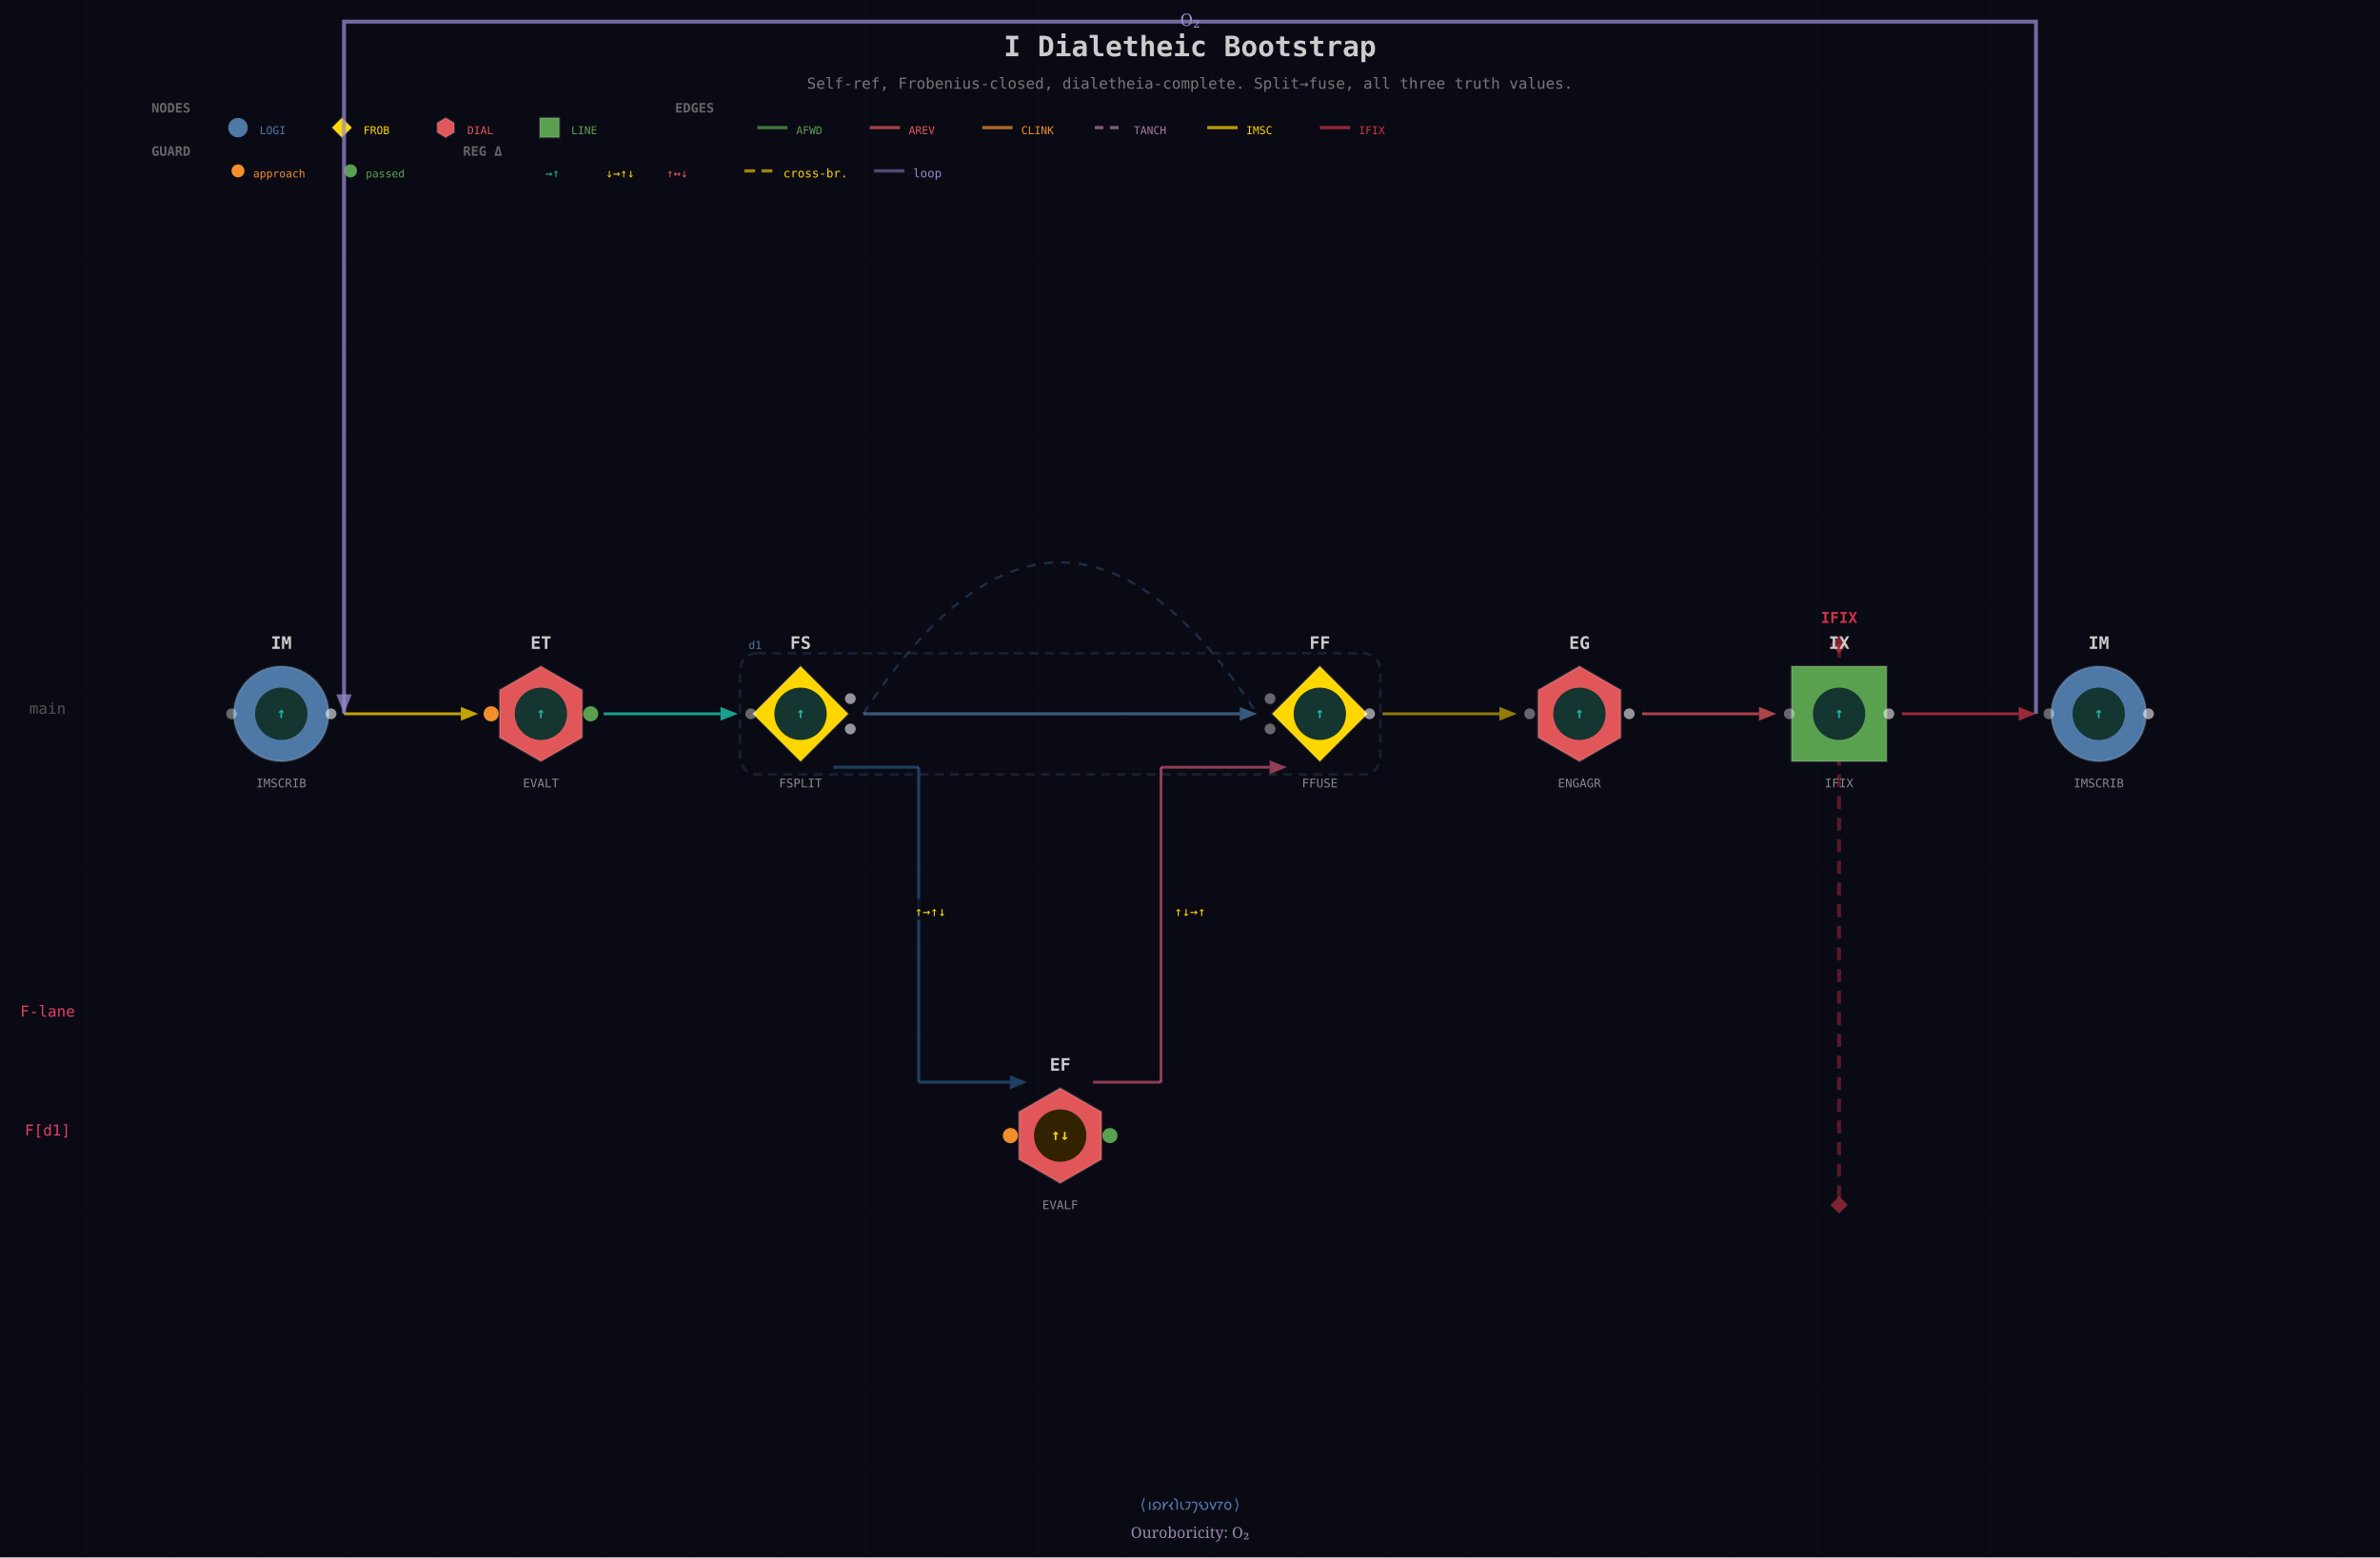
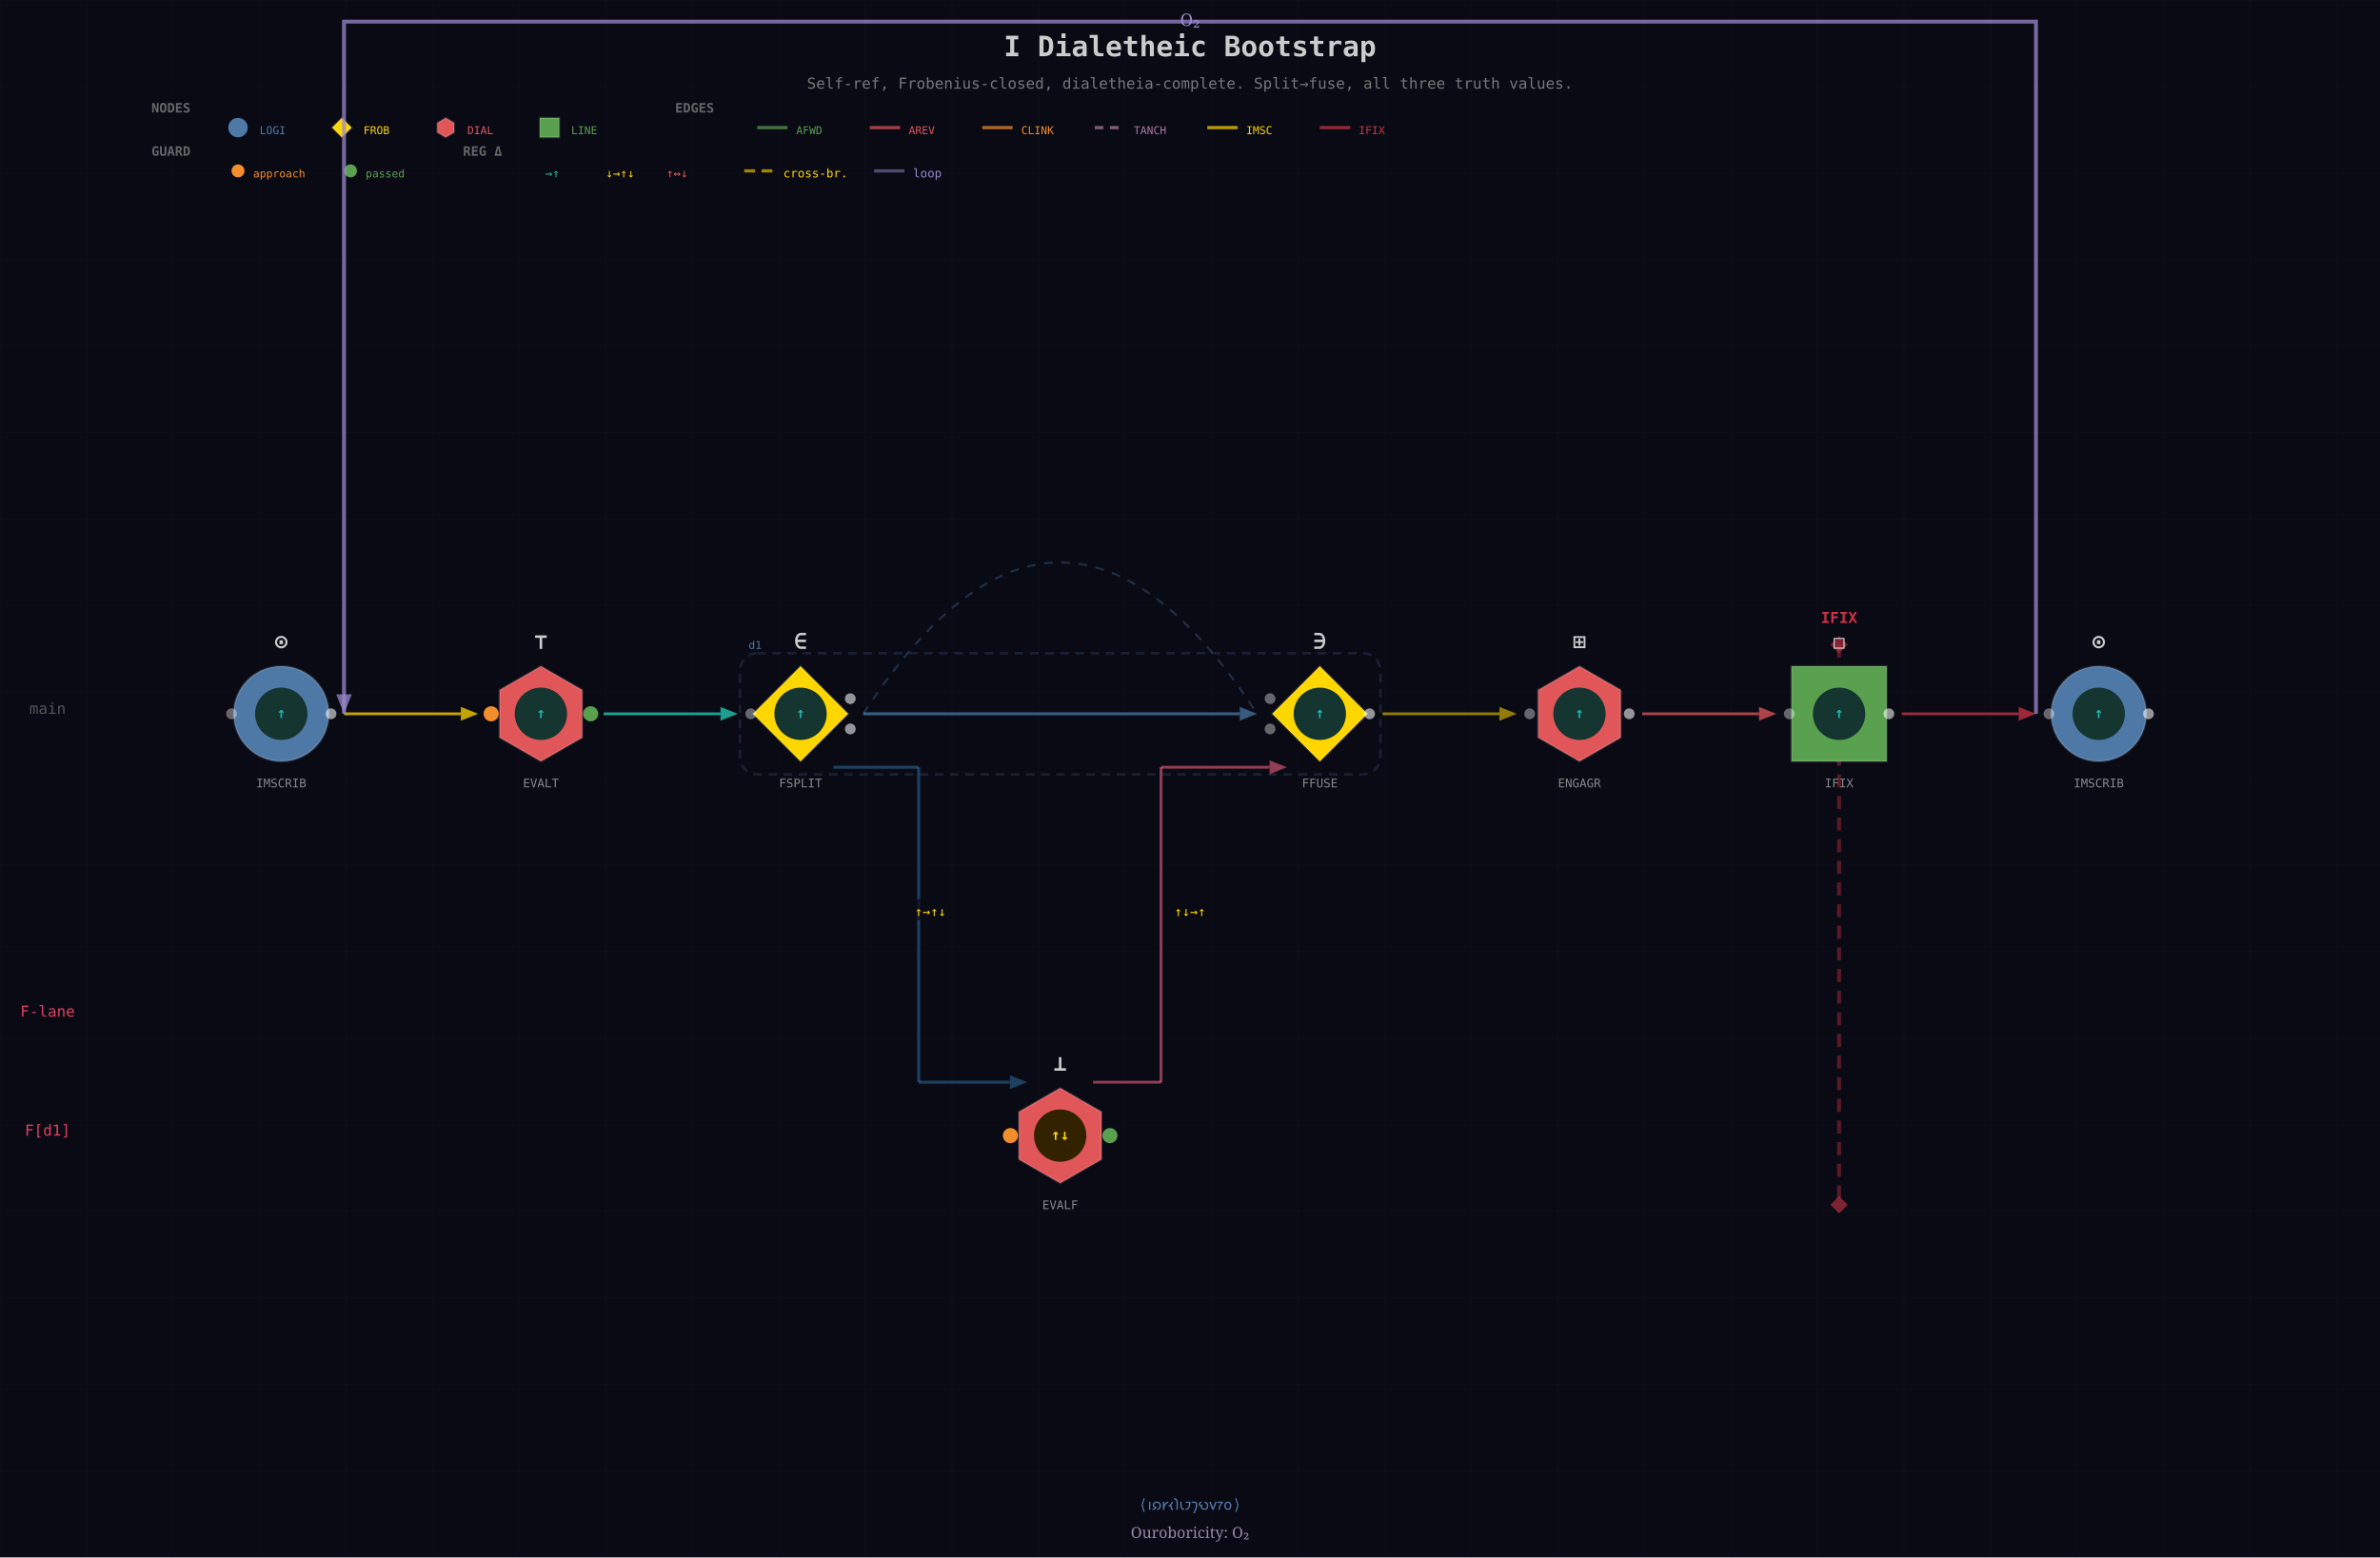
<svg xmlns="http://www.w3.org/2000/svg" viewBox="0 0 1100 720">
  <rect width="1100" height="720" fill="#0a0a15" />
  <line x1="0.0" y1="0.0" x2="0.0" y2="720.0" stroke="#151525" stroke-width="0.4" opacity="0.25" />
  <line x1="40.0" y1="0.0" x2="40.0" y2="720.0" stroke="#151525" stroke-width="0.4" opacity="0.25" />
  <line x1="80.0" y1="0.0" x2="80.0" y2="720.0" stroke="#151525" stroke-width="0.4" opacity="0.25" />
  <line x1="120.0" y1="0.0" x2="120.0" y2="720.0" stroke="#151525" stroke-width="0.4" opacity="0.25" />
  <line x1="160.0" y1="0.0" x2="160.0" y2="720.0" stroke="#151525" stroke-width="0.4" opacity="0.25" />
  <line x1="200.0" y1="0.0" x2="200.0" y2="720.0" stroke="#151525" stroke-width="0.4" opacity="0.25" />
  <line x1="240.0" y1="0.0" x2="240.0" y2="720.0" stroke="#151525" stroke-width="0.4" opacity="0.25" />
  <line x1="280.0" y1="0.0" x2="280.0" y2="720.0" stroke="#151525" stroke-width="0.4" opacity="0.25" />
  <line x1="320.0" y1="0.0" x2="320.0" y2="720.0" stroke="#151525" stroke-width="0.4" opacity="0.25" />
  <line x1="360.0" y1="0.0" x2="360.0" y2="720.0" stroke="#151525" stroke-width="0.4" opacity="0.25" />
  <line x1="400.0" y1="0.0" x2="400.0" y2="720.0" stroke="#151525" stroke-width="0.4" opacity="0.25" />
  <line x1="440.0" y1="0.0" x2="440.0" y2="720.0" stroke="#151525" stroke-width="0.4" opacity="0.25" />
  <line x1="480.0" y1="0.0" x2="480.0" y2="720.0" stroke="#151525" stroke-width="0.4" opacity="0.25" />
  <line x1="520.0" y1="0.0" x2="520.0" y2="720.0" stroke="#151525" stroke-width="0.4" opacity="0.25" />
  <line x1="560.0" y1="0.0" x2="560.0" y2="720.0" stroke="#151525" stroke-width="0.4" opacity="0.25" />
  <line x1="600.0" y1="0.0" x2="600.0" y2="720.0" stroke="#151525" stroke-width="0.4" opacity="0.25" />
  <line x1="640.0" y1="0.0" x2="640.0" y2="720.0" stroke="#151525" stroke-width="0.4" opacity="0.25" />
  <line x1="680.0" y1="0.0" x2="680.0" y2="720.0" stroke="#151525" stroke-width="0.4" opacity="0.25" />
  <line x1="720.0" y1="0.0" x2="720.0" y2="720.0" stroke="#151525" stroke-width="0.4" opacity="0.25" />
  <line x1="760.0" y1="0.0" x2="760.0" y2="720.0" stroke="#151525" stroke-width="0.4" opacity="0.25" />
  <line x1="800.0" y1="0.0" x2="800.0" y2="720.0" stroke="#151525" stroke-width="0.4" opacity="0.25" />
  <line x1="840.0" y1="0.0" x2="840.0" y2="720.0" stroke="#151525" stroke-width="0.4" opacity="0.25" />
  <line x1="880.0" y1="0.0" x2="880.0" y2="720.0" stroke="#151525" stroke-width="0.4" opacity="0.25" />
  <line x1="920.0" y1="0.0" x2="920.0" y2="720.0" stroke="#151525" stroke-width="0.4" opacity="0.25" />
  <line x1="960.0" y1="0.0" x2="960.0" y2="720.0" stroke="#151525" stroke-width="0.4" opacity="0.25" />
  <line x1="1000.0" y1="0.0" x2="1000.0" y2="720.0" stroke="#151525" stroke-width="0.4" opacity="0.25" />
  <line x1="1040.0" y1="0.0" x2="1040.0" y2="720.0" stroke="#151525" stroke-width="0.4" opacity="0.25" />
  <line x1="1080.0" y1="0.0" x2="1080.0" y2="720.0" stroke="#151525" stroke-width="0.4" opacity="0.25" />
  <line x1="0.0" y1="0.0" x2="1100.0" y2="0.0" stroke="#151525" stroke-width="0.4" opacity="0.25" />
  <line x1="0.0" y1="40.0" x2="1100.0" y2="40.0" stroke="#151525" stroke-width="0.4" opacity="0.25" />
  <line x1="0.0" y1="80.0" x2="1100.0" y2="80.0" stroke="#151525" stroke-width="0.4" opacity="0.25" />
  <line x1="0.0" y1="120.0" x2="1100.0" y2="120.0" stroke="#151525" stroke-width="0.4" opacity="0.25" />
  <line x1="0.0" y1="160.0" x2="1100.0" y2="160.0" stroke="#151525" stroke-width="0.4" opacity="0.25" />
  <line x1="0.0" y1="200.0" x2="1100.0" y2="200.0" stroke="#151525" stroke-width="0.4" opacity="0.25" />
  <line x1="0.0" y1="240.0" x2="1100.0" y2="240.0" stroke="#151525" stroke-width="0.4" opacity="0.25" />
  <line x1="0.0" y1="280.0" x2="1100.0" y2="280.0" stroke="#151525" stroke-width="0.4" opacity="0.25" />
  <line x1="0.0" y1="320.0" x2="1100.0" y2="320.0" stroke="#151525" stroke-width="0.4" opacity="0.25" />
  <line x1="0.0" y1="360.0" x2="1100.0" y2="360.0" stroke="#151525" stroke-width="0.4" opacity="0.25" />
  <line x1="0.0" y1="400.0" x2="1100.0" y2="400.0" stroke="#151525" stroke-width="0.4" opacity="0.25" />
  <line x1="0.0" y1="440.0" x2="1100.0" y2="440.0" stroke="#151525" stroke-width="0.4" opacity="0.25" />
  <line x1="0.0" y1="480.0" x2="1100.0" y2="480.0" stroke="#151525" stroke-width="0.4" opacity="0.25" />
  <line x1="0.0" y1="520.0" x2="1100.0" y2="520.0" stroke="#151525" stroke-width="0.4" opacity="0.25" />
  <line x1="0.0" y1="560.0" x2="1100.0" y2="560.0" stroke="#151525" stroke-width="0.4" opacity="0.25" />
  <line x1="0.0" y1="600.0" x2="1100.0" y2="600.0" stroke="#151525" stroke-width="0.4" opacity="0.25" />
  <line x1="0.0" y1="640.0" x2="1100.0" y2="640.0" stroke="#151525" stroke-width="0.4" opacity="0.25" />
  <line x1="0.0" y1="680.0" x2="1100.0" y2="680.0" stroke="#151525" stroke-width="0.4" opacity="0.25" />
  <text x="550.0" y="26.0" fill="#cccccc" font-size="13" text-anchor="middle" font-family="monospace" font-weight="bold">I Dialetheic Bootstrap</text>
  <text x="550.0" y="41.0" fill="#777" font-size="7" text-anchor="middle" font-family="monospace">Self-ref, Frobenius-closed, dialetheia-complete. Split→fuse, all three truth values.</text>
  <text x="22.0" y="470.0" fill="#e04060" font-size="7" text-anchor="middle" font-family="monospace">F-lane</text>
  <text x="22.0" y="525.0" fill="#e04060" font-size="7" text-anchor="middle" font-family="monospace">F[d1]</text>
  <text x="22.0" y="330.0" fill="#555" font-size="7" text-anchor="middle" font-family="monospace">main</text>
  <line x1="850.0" y1="298.0" x2="850.0" y2="557.0" stroke="#cc3344" stroke-width="1.8" opacity="0.4" stroke-dasharray="6,4" />
  <text x="850.0" y="288.0" fill="#cc3344" font-size="7" text-anchor="middle" font-family="monospace" font-weight="bold">IFIX</text>
  <polygon points="850.0,294.0 854.0,298 850.0,302.0 846.0,298" fill="#cc3344" opacity="0.6" />
  <polygon points="850.0,553.0 854.0,557 850.0,561.0 846.0,557" fill="#cc3344" opacity="0.6" />
  <line x1="399.0" y1="330.0" x2="573.0" y2="330.0" stroke="#5b9bd5" stroke-width="1.4" opacity="0.55" />
  <polygon points="581.0,330.0 573.0,333.2 573.0,326.8" fill="#5b9bd5" opacity="0.55" />
  <line x1="385.2" y1="354.7" x2="424.6" y2="354.7" stroke="#2b6b9f" stroke-width="1.4" opacity="0.55" />
  <line x1="424.6" y1="354.7" x2="424.6" y2="500.3" stroke="#2b6b9f" stroke-width="1.4" opacity="0.55" />
  <line x1="424.6" y1="500.3" x2="466.8" y2="500.3" stroke="#2b6b9f" stroke-width="1.4" opacity="0.55" />
  <polygon points="474.8,500.3 466.8,503.5 466.8,497.1" fill="#2b6b9f" opacity="0.55" />
  <rect x="422.0" y="415.5" width="16.0" height="10" fill="#0a0a15" opacity="0.7" rx="3" />
  <text x="430.0" y="423.5" fill="#ffd700" font-size="6" text-anchor="middle" font-family="monospace">↑→↑↓</text>
  <line x1="505.2" y1="500.3" x2="536.6" y2="500.3" stroke="#ff6688" stroke-width="1.3" opacity="0.55" />
  <line x1="536.6" y1="500.3" x2="536.6" y2="354.7" stroke="#ff6688" stroke-width="1.3" opacity="0.55" />
  <line x1="536.6" y1="354.7" x2="586.8" y2="354.7" stroke="#ff6688" stroke-width="1.3" opacity="0.55" />
  <polygon points="594.8,354.7 586.8,357.9 586.8,351.5" fill="#ff6688" opacity="0.55" />
  <rect x="542.0" y="415.5" width="16.0" height="10" fill="#0a0a15" opacity="0.7" rx="3" />
  <text x="550.0" y="423.5" fill="#ffd700" font-size="6" text-anchor="middle" font-family="monospace">↑↓→↑</text>
  <line x1="159.0" y1="330.0" x2="213.0" y2="330.0" stroke="#ffd700" stroke-width="1.3" opacity="0.75" />
  <polygon points="221.0,330.0 213.0,333.2 213.0,326.8" fill="#ffd700" opacity="0.75" />
  <line x1="279.0" y1="330.0" x2="333.0" y2="330.0" stroke="#20d0b8" stroke-width="1.3" opacity="0.75" />
  <polygon points="341.0,330.0 333.0,333.2 333.0,326.8" fill="#20d0b8" opacity="0.75" />
  <line x1="759.0" y1="330.0" x2="813.0" y2="330.0" stroke="#e15759" stroke-width="1.3" opacity="0.75" />
  <polygon points="821.0,330.0 813.0,333.2 813.0,326.8" fill="#e15759" opacity="0.75" />
  <line x1="879.0" y1="330.0" x2="933.0" y2="330.0" stroke="#cc3344" stroke-width="1.3" opacity="0.75" />
  <polygon points="941.0,330.0 933.0,333.2 933.0,326.8" fill="#cc3344" opacity="0.75" />
  <line x1="639.0" y1="330.0" x2="693.0" y2="330.0" stroke="#ffd700" stroke-width="1.3" opacity="0.55" />
  <polygon points="701.0,330.0 693.0,333.2 693.0,326.8" fill="#ffd700" opacity="0.55" />
  <path d="M399.0,330.0 Q490.0,190.0 581.0,330.0" fill="none" stroke="#5b9bd5" stroke-dasharray="4,4" stroke-width="1" opacity="0.25" />
  <circle cx="130.0" cy="330.0" r="22.0" fill="#4e79a7" stroke="#ffffff20" stroke-width="1.0" />
  <circle cx="130.0" cy="330.0" r="12.1" fill="#153530" stroke-width="0" />
  <text x="130.0" y="332.0" fill="#20b2aa" font-size="7" text-anchor="middle" font-family="monospace" font-weight="bold">↑</text>
-   <text x="130.0" y="300.0" fill="#cccccc" font-size="8" text-anchor="middle" font-family="monospace" font-weight="bold">IM</text>
+   <text x="130.0" y="300.0" fill="#cccccc" font-size="10" text-anchor="middle" font-family="monospace" font-weight="bold">⊙</text>
  <text x="130.0" y="364.0" fill="#888" font-size="5.5" text-anchor="middle" font-family="monospace">IMSCRIB</text>
  <circle cx="107.0" cy="330.0" r="2.5" fill="#ffffff60" stroke-width="0" />
  <circle cx="153.0" cy="330.0" r="2.5" fill="#ffffff90" stroke-width="0" />
  <polygon points="269.1,341.0 250.0,352.0 230.9,341.0 230.9,319.0 250.0,308.0 269.1,319.0" fill="#e15759" stroke="#ffffff20" stroke-width="1.0" />
  <circle cx="250.0" cy="330.0" r="12.1" fill="#153530" stroke-width="0" />
  <text x="250.0" y="332.0" fill="#20b2aa" font-size="7" text-anchor="middle" font-family="monospace" font-weight="bold">↑</text>
-   <text x="250.0" y="300.0" fill="#cccccc" font-size="8" text-anchor="middle" font-family="monospace" font-weight="bold">ET</text>
+   <text x="250.0" y="300.0" fill="#cccccc" font-size="10" text-anchor="middle" font-family="monospace" font-weight="bold">⊤</text>
  <text x="250.0" y="364.0" fill="#888" font-size="5.5" text-anchor="middle" font-family="monospace">EVALT</text>
  <circle cx="227.0" cy="330.0" r="3.5" fill="#f28e2b" stroke-width="0.8" />
  <circle cx="273.0" cy="330.0" r="3.5" fill="#59a14f" stroke-width="0.9" />
  <polygon points="370.0,308.0 392.0,330 370.0,352.0 348.0,330" fill="#ffd700" stroke="#ffffff20" stroke-width="1.0" />
  <circle cx="370.0" cy="330.0" r="12.1" fill="#153530" stroke-width="0" />
  <text x="370.0" y="332.0" fill="#20b2aa" font-size="7" text-anchor="middle" font-family="monospace" font-weight="bold">↑</text>
-   <text x="370.0" y="300.0" fill="#cccccc" font-size="8" text-anchor="middle" font-family="monospace" font-weight="bold">FS</text>
+   <text x="370.0" y="300.0" fill="#cccccc" font-size="10" text-anchor="middle" font-family="monospace" font-weight="bold">∈</text>
  <text x="370.0" y="364.0" fill="#888" font-size="5.5" text-anchor="middle" font-family="monospace">FSPLIT</text>
  <circle cx="347.0" cy="330.0" r="2.5" fill="#ffffff60" stroke-width="0" />
  <circle cx="393.0" cy="323.0" r="2.5" fill="#ffffff90" stroke-width="0" />
  <circle cx="393.0" cy="337.0" r="2.5" fill="#ffffff90" stroke-width="0" />
  <polygon points="509.1,536.0 490.0,547.0 470.9,536.0 470.9,514.0 490.0,503.0 509.1,514.0" fill="#e15759" stroke="#ffffff20" stroke-width="1.0" />
  <circle cx="490.0" cy="525.0" r="12.1" fill="#332200" stroke-width="0" />
  <text x="490.0" y="527.0" fill="#ffd700" font-size="7" text-anchor="middle" font-family="monospace" font-weight="bold">↑↓</text>
-   <text x="490.0" y="495.0" fill="#cccccc" font-size="8" text-anchor="middle" font-family="monospace" font-weight="bold">EF</text>
+   <text x="490.0" y="495.0" fill="#cccccc" font-size="10" text-anchor="middle" font-family="monospace" font-weight="bold">⊥</text>
  <text x="490.0" y="559.0" fill="#888" font-size="5.5" text-anchor="middle" font-family="monospace">EVALF</text>
  <circle cx="467.0" cy="525.0" r="3.5" fill="#f28e2b" stroke-width="0.8" />
  <circle cx="513.0" cy="525.0" r="3.5" fill="#59a14f" stroke-width="0.9" />
  <polygon points="610.0,308.0 632.0,330 610.0,352.0 588.0,330" fill="#ffd700" stroke="#ffffff20" stroke-width="1.0" />
  <circle cx="610.0" cy="330.0" r="12.1" fill="#153530" stroke-width="0" />
  <text x="610.0" y="332.0" fill="#20b2aa" font-size="7" text-anchor="middle" font-family="monospace" font-weight="bold">↑</text>
-   <text x="610.0" y="300.0" fill="#cccccc" font-size="8" text-anchor="middle" font-family="monospace" font-weight="bold">FF</text>
+   <text x="610.0" y="300.0" fill="#cccccc" font-size="10" text-anchor="middle" font-family="monospace" font-weight="bold">∋</text>
  <text x="610.0" y="364.0" fill="#888" font-size="5.5" text-anchor="middle" font-family="monospace">FFUSE</text>
  <circle cx="587.0" cy="323.0" r="2.5" fill="#ffffff60" stroke-width="0" />
  <circle cx="587.0" cy="337.0" r="2.5" fill="#ffffff60" stroke-width="0" />
  <circle cx="633.0" cy="330.0" r="2.5" fill="#ffffff90" stroke-width="0" />
  <polygon points="749.1,341.0 730.0,352.0 710.9,341.0 710.9,319.0 730.0,308.0 749.1,319.0" fill="#e15759" stroke="#ffffff20" stroke-width="1.0" />
  <circle cx="730.0" cy="330.0" r="12.1" fill="#153530" stroke-width="0" />
  <text x="730.0" y="332.0" fill="#20b2aa" font-size="7" text-anchor="middle" font-family="monospace" font-weight="bold">↑</text>
-   <text x="730.0" y="300.0" fill="#cccccc" font-size="8" text-anchor="middle" font-family="monospace" font-weight="bold">EG</text>
+   <text x="730.0" y="300.0" fill="#cccccc" font-size="10" text-anchor="middle" font-family="monospace" font-weight="bold">⊞</text>
  <text x="730.0" y="364.0" fill="#888" font-size="5.5" text-anchor="middle" font-family="monospace">ENGAGR</text>
  <circle cx="707.0" cy="330.0" r="2.5" fill="#ffffff60" stroke-width="0" />
  <circle cx="753.0" cy="330.0" r="2.5" fill="#ffffff90" stroke-width="0" />
  <rect x="828.0" y="308.0" width="44.0" height="44.0" fill="#59a14f" stroke="#ffffff20" stroke-width="1.0" />
  <circle cx="850.0" cy="330.0" r="12.1" fill="#153530" stroke-width="0" />
  <text x="850.0" y="332.0" fill="#20b2aa" font-size="7" text-anchor="middle" font-family="monospace" font-weight="bold">↑</text>
-   <text x="850.0" y="300.0" fill="#cccccc" font-size="8" text-anchor="middle" font-family="monospace" font-weight="bold">IX</text>
+   <text x="850.0" y="300.0" fill="#cccccc" font-size="10" text-anchor="middle" font-family="monospace" font-weight="bold">◻</text>
  <text x="850.0" y="364.0" fill="#888" font-size="5.5" text-anchor="middle" font-family="monospace">IFIX</text>
  <circle cx="827.0" cy="330.0" r="2.5" fill="#ffffff60" stroke-width="0" />
  <circle cx="873.0" cy="330.0" r="2.5" fill="#ffffff90" stroke-width="0" />
  <circle cx="970.0" cy="330.0" r="22.0" fill="#4e79a7" stroke="#ffffff20" stroke-width="1.0" />
  <circle cx="970.0" cy="330.0" r="12.1" fill="#153530" stroke-width="0" />
  <text x="970.0" y="332.0" fill="#20b2aa" font-size="7" text-anchor="middle" font-family="monospace" font-weight="bold">↑</text>
-   <text x="970.0" y="300.0" fill="#cccccc" font-size="8" text-anchor="middle" font-family="monospace" font-weight="bold">IM</text>
+   <text x="970.0" y="300.0" fill="#cccccc" font-size="10" text-anchor="middle" font-family="monospace" font-weight="bold">⊙</text>
  <text x="970.0" y="364.0" fill="#888" font-size="5.5" text-anchor="middle" font-family="monospace">IMSCRIB</text>
  <circle cx="947.0" cy="330.0" r="2.5" fill="#ffffff60" stroke-width="0" />
  <circle cx="993.0" cy="330.0" r="2.5" fill="#ffffff90" stroke-width="0" />
  <text x="550.0" y="698.0" fill="#5577aa" font-size="7" text-anchor="middle" font-family="monospace">⟨𐑦𐑸𐑾𐑬𐑐𐑧𐑲𐑠𐑻𐑫𐑳𐑴⟩</text>
  <text x="550.0" y="711.0" fill="#9988aa" font-size="7" text-anchor="middle" font-family="serif">Ouroboricity: O₂</text>
  <text x="70.0" y="52.0" fill="#666" font-size="6" text-anchor="start" font-family="monospace" font-weight="bold">NODES</text>
  <circle cx="110.0" cy="59.0" r="4.5" fill="#4e79a7" stroke-width="0" />
  <text x="120.0" y="62.0" fill="#4e79a7" font-size="5" text-anchor="start" font-family="monospace">LOGI</text>
  <polygon points="158,54.5 162.5,59 158,63.5 153.5,59" fill="#ffd700" stroke="#ffffff20" stroke-width="1.0" />
  <text x="168.0" y="62.0" fill="#ffd700" font-size="5" text-anchor="start" font-family="monospace">FROB</text>
  <polygon points="209.9,61.2 206.0,63.5 202.1,61.2 202.1,56.8 206.0,54.5 209.9,56.8" fill="#e15759" stroke="#ffffff20" stroke-width="1.0" />
  <text x="216.0" y="62.0" fill="#e15759" font-size="5" text-anchor="start" font-family="monospace">DIAL</text>
  <rect x="249.5" y="54.5" width="9.0" height="9.0" fill="#59a14f" stroke="#ffffff20" stroke-width="1.0" />
  <text x="264.0" y="62.0" fill="#59a14f" font-size="5" text-anchor="start" font-family="monospace">LINE</text>
  <text x="312.0" y="52.0" fill="#666" font-size="6" text-anchor="start" font-family="monospace" font-weight="bold">EDGES</text>
  <line x1="350.0" y1="59.0" x2="364.0" y2="59.0" stroke="#59a14f" stroke-width="1.5" opacity="0.7" />
  <text x="368.0" y="62.0" fill="#59a14f" font-size="5" text-anchor="start" font-family="monospace">AFWD</text>
  <line x1="402.0" y1="59.0" x2="416.0" y2="59.0" stroke="#e15759" stroke-width="1.5" opacity="0.7" />
  <text x="420.0" y="62.0" fill="#e15759" font-size="5" text-anchor="start" font-family="monospace">AREV</text>
  <line x1="454.0" y1="59.0" x2="468.0" y2="59.0" stroke="#f28e2b" stroke-width="1.5" opacity="0.7" />
  <text x="472.0" y="62.0" fill="#f28e2b" font-size="5" text-anchor="start" font-family="monospace">CLINK</text>
  <line x1="506.0" y1="59.0" x2="520.0" y2="59.0" stroke="#b07aa1" stroke-width="1.5" opacity="0.7" stroke-dasharray="4,3" />
  <text x="524.0" y="62.0" fill="#b07aa1" font-size="5" text-anchor="start" font-family="monospace">TANCH</text>
  <line x1="558.0" y1="59.0" x2="572.0" y2="59.0" stroke="#ffd700" stroke-width="1.5" opacity="0.7" />
  <text x="576.0" y="62.0" fill="#ffd700" font-size="5" text-anchor="start" font-family="monospace">IMSC</text>
  <line x1="610.0" y1="59.0" x2="624.0" y2="59.0" stroke="#cc3344" stroke-width="1.5" opacity="0.7" />
  <text x="628.0" y="62.0" fill="#cc3344" font-size="5" text-anchor="start" font-family="monospace">IFIX</text>
  <text x="70.0" y="72.0" fill="#666" font-size="6" text-anchor="start" font-family="monospace" font-weight="bold">GUARD</text>
  <circle cx="110.0" cy="79.0" r="3.0" fill="#f28e2b" stroke-width="0.8" />
  <text x="117.0" y="82.0" fill="#f28e2b" font-size="5" text-anchor="start" font-family="monospace">approach</text>
  <circle cx="162.0" cy="79.0" r="3.0" fill="#59a14f" stroke-width="0.9" />
  <text x="169.0" y="82.0" fill="#59a14f" font-size="5" text-anchor="start" font-family="monospace">passed</text>
  <text x="214.0" y="72.0" fill="#666" font-size="6" text-anchor="start" font-family="monospace" font-weight="bold">REG Δ</text>
  <text x="252.0" y="82.0" fill="#20b888" font-size="5.5" text-anchor="start" font-family="monospace">→↑</text>
  <text x="280.0" y="82.0" fill="#ffd700" font-size="5.5" text-anchor="start" font-family="monospace">↓→↑↓</text>
  <text x="308.0" y="82.0" fill="#e15759" font-size="5.5" text-anchor="start" font-family="monospace">↑↔↓</text>
  <line x1="344.0" y1="79.0" x2="358.0" y2="79.0" stroke="#ffd700" stroke-width="1.5" opacity="0.6" stroke-dasharray="5,3" />
  <text x="362.0" y="82.0" fill="#ffd700" font-size="5.5" text-anchor="start" font-family="monospace">cross-br.</text>
  <line x1="404.0" y1="79.0" x2="418.0" y2="79.0" stroke="#9988cc" stroke-width="1.5" opacity="0.5" />
  <text x="422.0" y="82.0" fill="#9988cc" font-size="5.5" text-anchor="start" font-family="monospace">loop</text>
  <rect x="342.0" y="302" width="296.0" height="56" fill="none" stroke="#4e79a7" stroke-width="1.2" opacity="0.2" rx="8" ry="8" stroke-dasharray="4,3" />
  <text x="346.0" y="300.0" fill="#4e79a7" font-size="5" text-anchor="start" font-family="monospace">d1</text>
  <path d="M941.0,330.0 L941.0,10.0 L159.0,10.0 L159.0,330.0" fill="none" stroke="#9988cc" stroke-width="1.8" opacity="0.75" />
  <polygon points="159.0,330.0 155.4,321.0 162.6,321.0" fill="#9988cc" opacity="0.75" />
  <text x="550.0" y="12.0" fill="#9988cc" font-size="8" text-anchor="middle" font-family="serif">O₂</text>
</svg>
